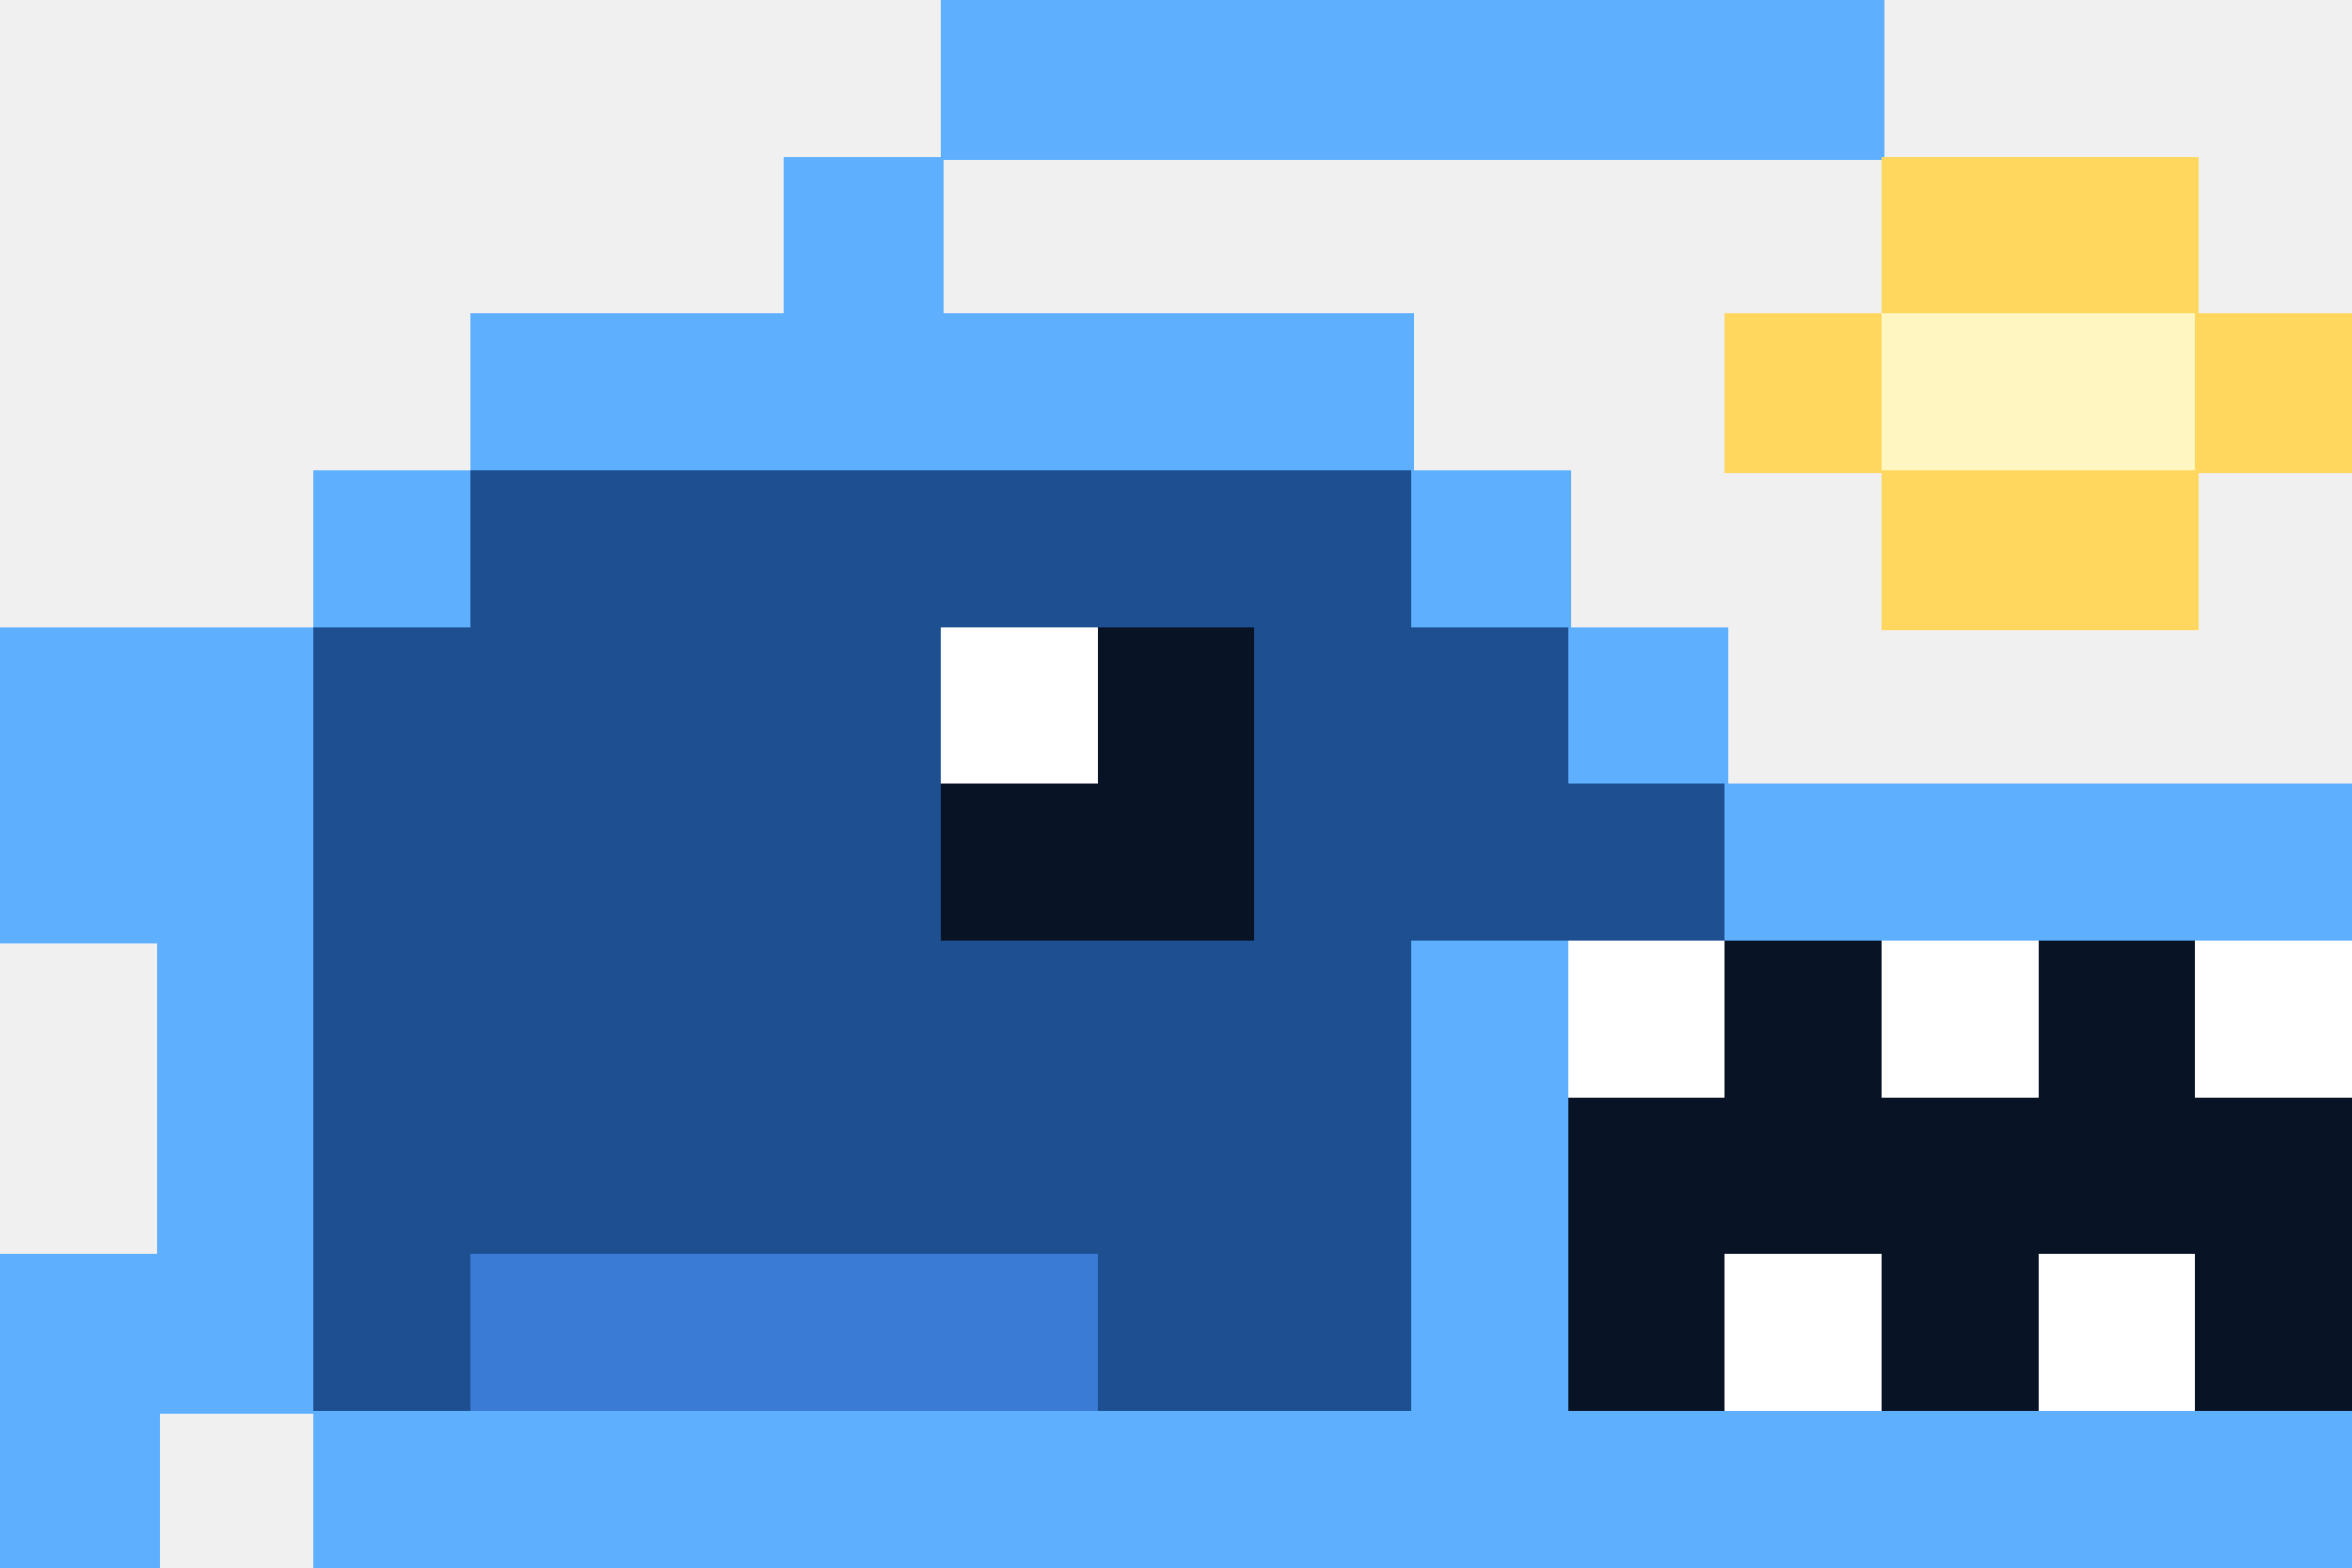
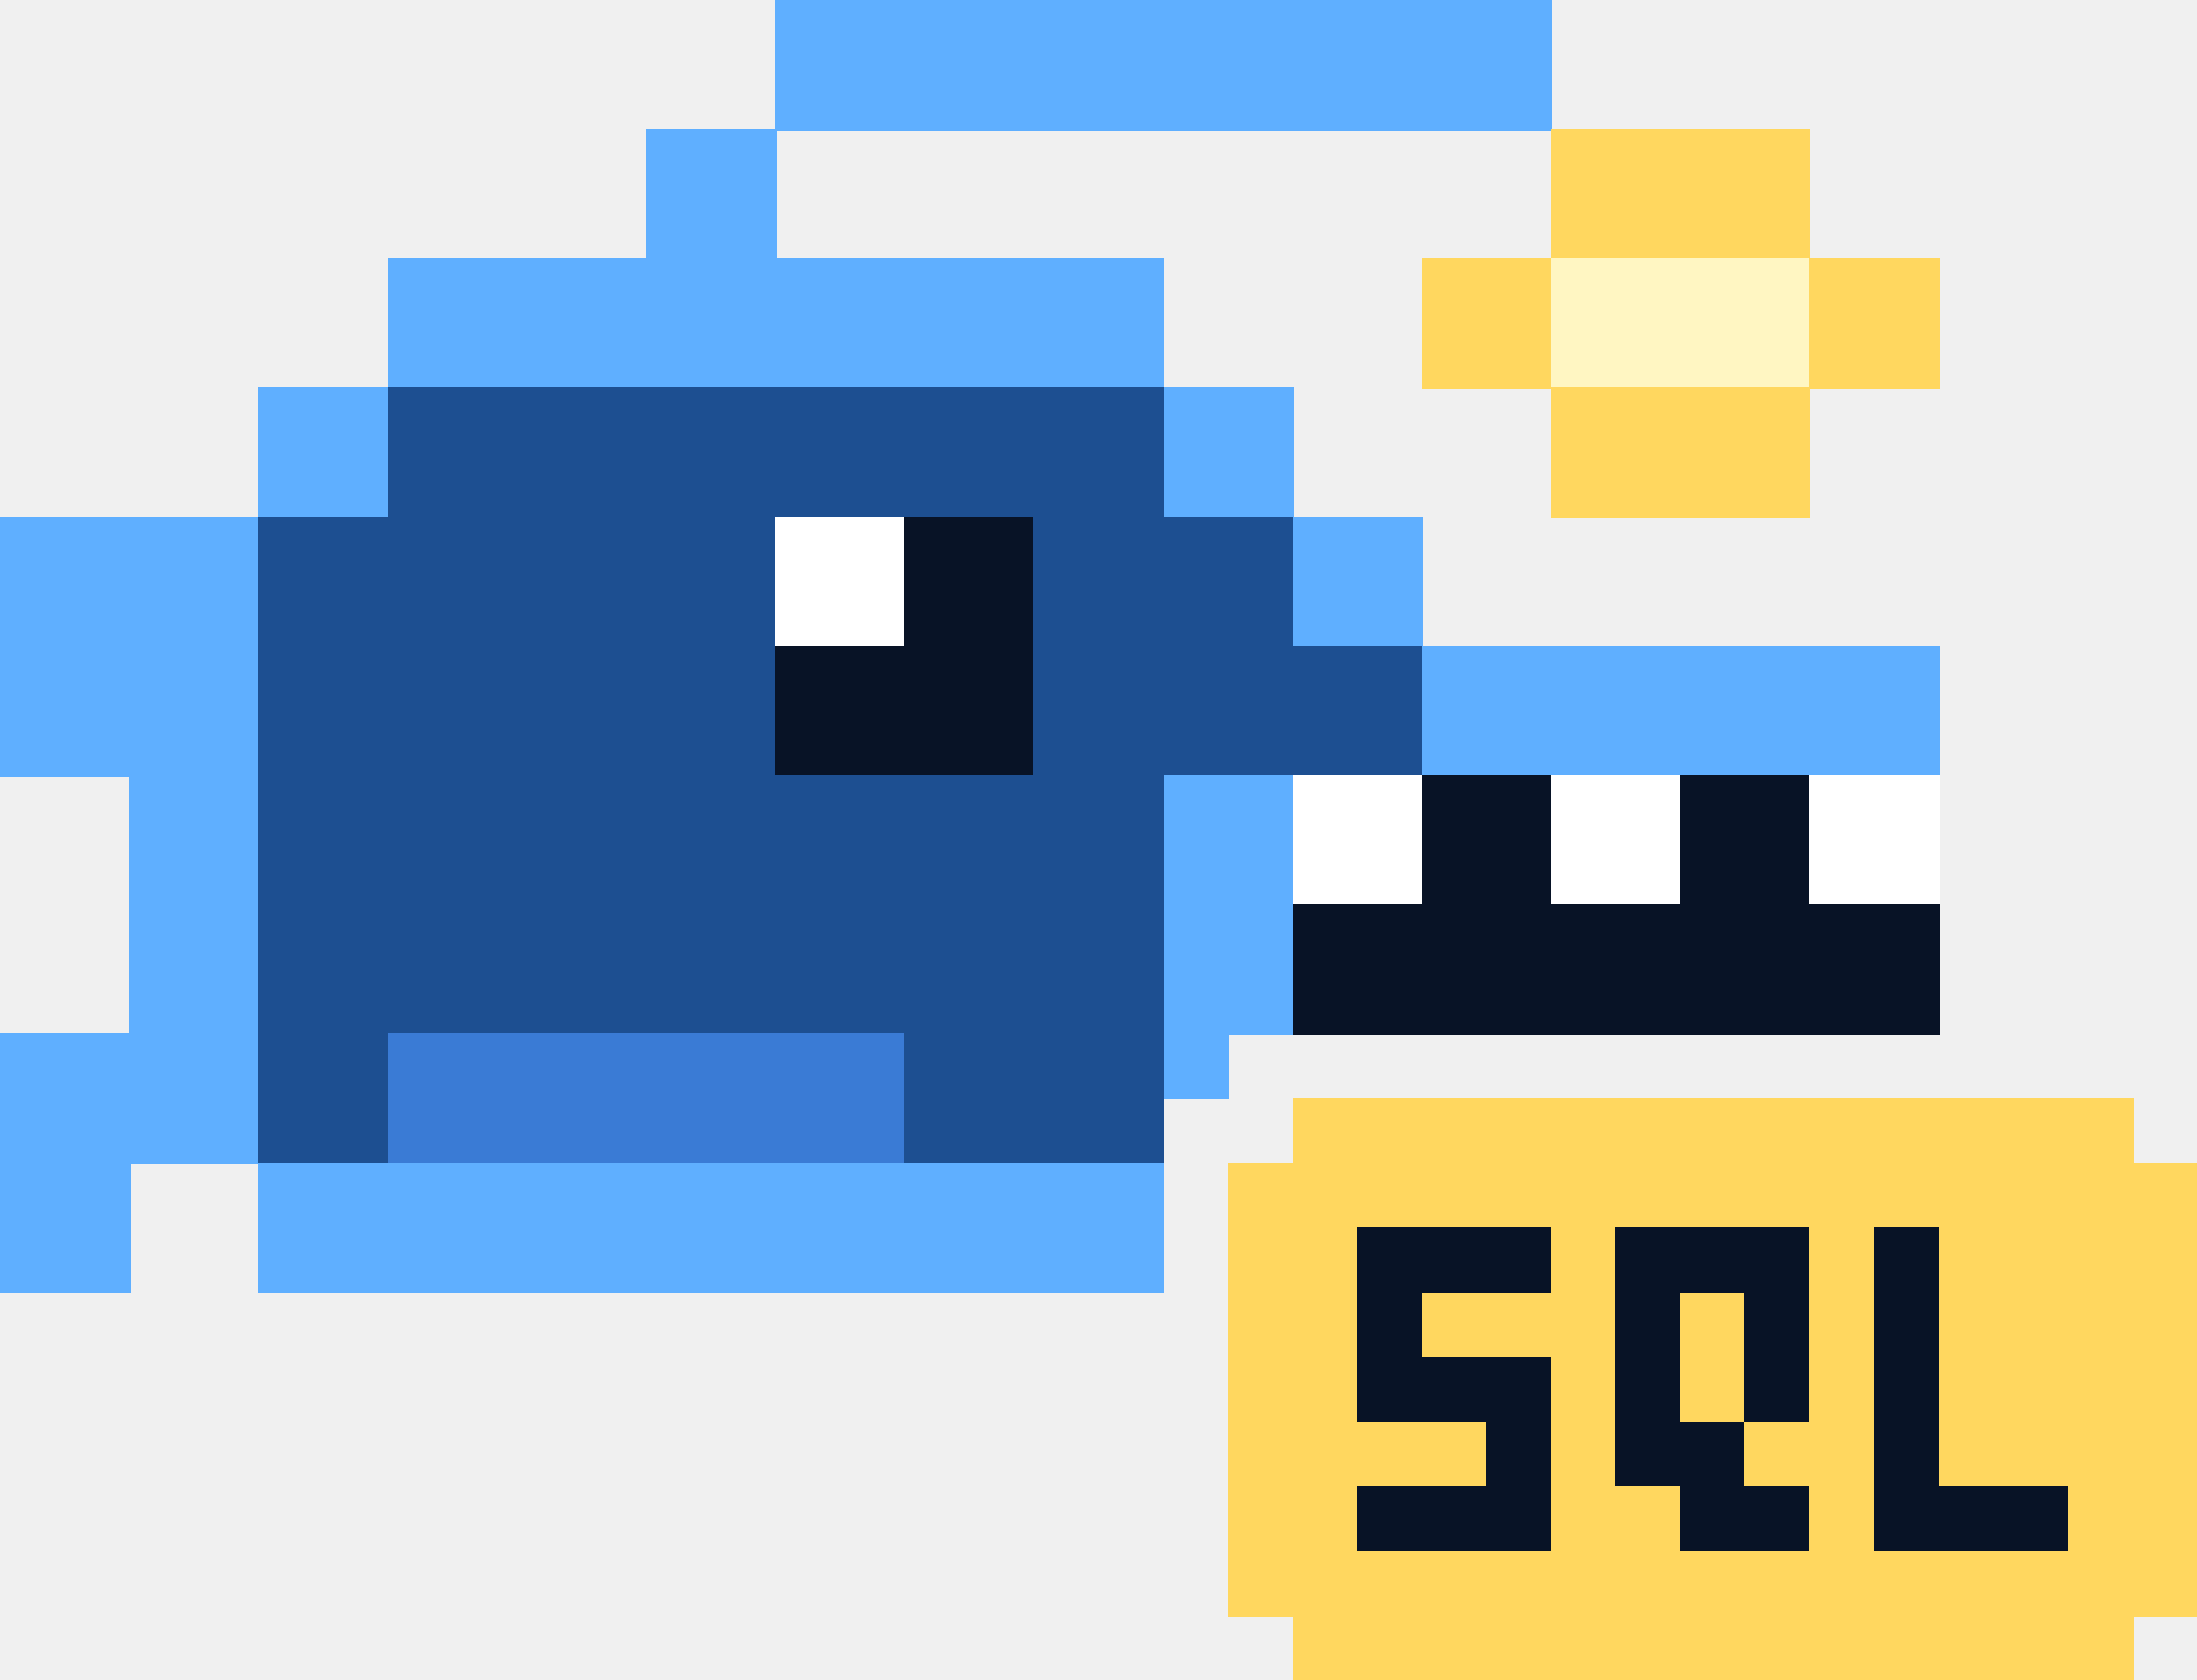
- <svg xmlns="http://www.w3.org/2000/svg" viewBox="0 0 15 10" shape-rendering="crispEdges">
-   <rect x="6" y="0" width="1.02" height="1.02" fill="#5fafff" />
-   <rect x="7" y="0" width="1.02" height="1.02" fill="#5fafff" />
-   <rect x="8" y="0" width="1.02" height="1.02" fill="#5fafff" />
-   <rect x="9" y="0" width="1.02" height="1.02" fill="#5fafff" />
-   <rect x="10" y="0" width="1.02" height="1.02" fill="#5fafff" />
-   <rect x="11" y="0" width="1.02" height="1.02" fill="#5fafff" />
-   <rect x="5" y="1" width="1.02" height="1.02" fill="#5fafff" />
-   <rect x="12" y="1" width="1.02" height="1.02" fill="#ffd75f" />
-   <rect x="13" y="1" width="1.02" height="1.02" fill="#ffd75f" />
-   <rect x="3" y="2" width="1.02" height="1.02" fill="#5fafff" />
-   <rect x="4" y="2" width="1.02" height="1.02" fill="#5fafff" />
-   <rect x="5" y="2" width="1.02" height="1.02" fill="#5fafff" />
-   <rect x="6" y="2" width="1.02" height="1.02" fill="#5fafff" />
-   <rect x="7" y="2" width="1.02" height="1.02" fill="#5fafff" />
-   <rect x="8" y="2" width="1.02" height="1.02" fill="#5fafff" />
-   <rect x="11" y="2" width="1.02" height="1.02" fill="#ffd75f" />
-   <rect x="12" y="2" width="1.02" height="1.02" fill="#fff6c2" />
-   <rect x="13" y="2" width="1.02" height="1.02" fill="#fff6c2" />
-   <rect x="14" y="2" width="1.02" height="1.02" fill="#ffd75f" />
-   <rect x="2" y="3" width="1.02" height="1.02" fill="#5fafff" />
-   <rect x="3" y="3" width="1.02" height="1.02" fill="#1d4f91" />
-   <rect x="4" y="3" width="1.02" height="1.02" fill="#1d4f91" />
-   <rect x="5" y="3" width="1.02" height="1.02" fill="#1d4f91" />
-   <rect x="6" y="3" width="1.02" height="1.02" fill="#1d4f91" />
-   <rect x="7" y="3" width="1.02" height="1.02" fill="#1d4f91" />
-   <rect x="8" y="3" width="1.02" height="1.02" fill="#1d4f91" />
-   <rect x="9" y="3" width="1.02" height="1.02" fill="#5fafff" />
-   <rect x="12" y="3" width="1.02" height="1.02" fill="#ffd75f" />
-   <rect x="13" y="3" width="1.02" height="1.02" fill="#ffd75f" />
-   <rect x="0" y="4" width="1.02" height="1.02" fill="#5fafff" />
-   <rect x="1" y="4" width="1.02" height="1.02" fill="#5fafff" />
-   <rect x="2" y="4" width="1.02" height="1.02" fill="#1d4f91" />
-   <rect x="3" y="4" width="1.02" height="1.02" fill="#1d4f91" />
-   <rect x="4" y="4" width="1.02" height="1.02" fill="#1d4f91" />
-   <rect x="5" y="4" width="1.02" height="1.02" fill="#1d4f91" />
-   <rect x="6" y="4" width="1.02" height="1.02" fill="#ffffff" />
-   <rect x="7" y="4" width="1.02" height="1.02" fill="#081326" />
-   <rect x="8" y="4" width="1.02" height="1.02" fill="#1d4f91" />
-   <rect x="9" y="4" width="1.02" height="1.02" fill="#1d4f91" />
+ <svg xmlns="http://www.w3.org/2000/svg" viewBox="0 0 34 26" shape-rendering="crispEdges">
+   <rect x="12" y="0" width="1.02" height="1.02" fill="#5fafff" />
+   <rect x="13" y="0" width="1.02" height="1.02" fill="#5fafff" />
+   <rect x="14" y="0" width="1.02" height="1.02" fill="#5fafff" />
+   <rect x="15" y="0" width="1.02" height="1.02" fill="#5fafff" />
+   <rect x="16" y="0" width="1.02" height="1.02" fill="#5fafff" />
+   <rect x="17" y="0" width="1.02" height="1.02" fill="#5fafff" />
+   <rect x="18" y="0" width="1.02" height="1.02" fill="#5fafff" />
+   <rect x="19" y="0" width="1.02" height="1.02" fill="#5fafff" />
+   <rect x="20" y="0" width="1.02" height="1.02" fill="#5fafff" />
+   <rect x="21" y="0" width="1.02" height="1.02" fill="#5fafff" />
+   <rect x="22" y="0" width="1.02" height="1.02" fill="#5fafff" />
+   <rect x="23" y="0" width="1.02" height="1.02" fill="#5fafff" />
+   <rect x="12" y="1" width="1.02" height="1.02" fill="#5fafff" />
+   <rect x="13" y="1" width="1.02" height="1.02" fill="#5fafff" />
+   <rect x="14" y="1" width="1.02" height="1.02" fill="#5fafff" />
+   <rect x="15" y="1" width="1.02" height="1.02" fill="#5fafff" />
+   <rect x="16" y="1" width="1.02" height="1.02" fill="#5fafff" />
+   <rect x="17" y="1" width="1.02" height="1.02" fill="#5fafff" />
+   <rect x="18" y="1" width="1.02" height="1.02" fill="#5fafff" />
+   <rect x="19" y="1" width="1.02" height="1.02" fill="#5fafff" />
+   <rect x="20" y="1" width="1.02" height="1.02" fill="#5fafff" />
+   <rect x="21" y="1" width="1.02" height="1.02" fill="#5fafff" />
+   <rect x="22" y="1" width="1.02" height="1.02" fill="#5fafff" />
+   <rect x="23" y="1" width="1.02" height="1.02" fill="#5fafff" />
+   <rect x="10" y="2" width="1.02" height="1.02" fill="#5fafff" />
+   <rect x="11" y="2" width="1.02" height="1.02" fill="#5fafff" />
+   <rect x="24" y="2" width="1.02" height="1.02" fill="#ffd75f" />
+   <rect x="25" y="2" width="1.02" height="1.02" fill="#ffd75f" />
+   <rect x="26" y="2" width="1.02" height="1.02" fill="#ffd75f" />
+   <rect x="27" y="2" width="1.02" height="1.02" fill="#ffd75f" />
+   <rect x="10" y="3" width="1.02" height="1.02" fill="#5fafff" />
+   <rect x="11" y="3" width="1.02" height="1.02" fill="#5fafff" />
+   <rect x="24" y="3" width="1.02" height="1.02" fill="#ffd75f" />
+   <rect x="25" y="3" width="1.02" height="1.02" fill="#ffd75f" />
+   <rect x="26" y="3" width="1.02" height="1.02" fill="#ffd75f" />
+   <rect x="27" y="3" width="1.02" height="1.02" fill="#ffd75f" />
+   <rect x="6" y="4" width="1.02" height="1.02" fill="#5fafff" />
+   <rect x="7" y="4" width="1.02" height="1.02" fill="#5fafff" />
+   <rect x="8" y="4" width="1.02" height="1.02" fill="#5fafff" />
+   <rect x="9" y="4" width="1.02" height="1.02" fill="#5fafff" />
  <rect x="10" y="4" width="1.02" height="1.02" fill="#5fafff" />
-   <rect x="0" y="5" width="1.02" height="1.02" fill="#5fafff" />
-   <rect x="1" y="5" width="1.02" height="1.02" fill="#5fafff" />
-   <rect x="2" y="5" width="1.02" height="1.02" fill="#1d4f91" />
-   <rect x="3" y="5" width="1.02" height="1.02" fill="#1d4f91" />
-   <rect x="4" y="5" width="1.02" height="1.02" fill="#1d4f91" />
-   <rect x="5" y="5" width="1.02" height="1.02" fill="#1d4f91" />
-   <rect x="6" y="5" width="1.02" height="1.02" fill="#081326" />
-   <rect x="7" y="5" width="1.02" height="1.02" fill="#081326" />
-   <rect x="8" y="5" width="1.02" height="1.02" fill="#1d4f91" />
-   <rect x="9" y="5" width="1.02" height="1.02" fill="#1d4f91" />
-   <rect x="10" y="5" width="1.02" height="1.02" fill="#1d4f91" />
+   <rect x="11" y="4" width="1.02" height="1.02" fill="#5fafff" />
+   <rect x="12" y="4" width="1.02" height="1.02" fill="#5fafff" />
+   <rect x="13" y="4" width="1.02" height="1.02" fill="#5fafff" />
+   <rect x="14" y="4" width="1.02" height="1.02" fill="#5fafff" />
+   <rect x="15" y="4" width="1.02" height="1.02" fill="#5fafff" />
+   <rect x="16" y="4" width="1.02" height="1.02" fill="#5fafff" />
+   <rect x="17" y="4" width="1.02" height="1.02" fill="#5fafff" />
+   <rect x="22" y="4" width="1.02" height="1.02" fill="#ffd75f" />
+   <rect x="23" y="4" width="1.02" height="1.02" fill="#ffd75f" />
+   <rect x="24" y="4" width="1.02" height="1.02" fill="#fff6c2" />
+   <rect x="25" y="4" width="1.02" height="1.02" fill="#fff6c2" />
+   <rect x="26" y="4" width="1.02" height="1.02" fill="#fff6c2" />
+   <rect x="27" y="4" width="1.02" height="1.02" fill="#fff6c2" />
+   <rect x="28" y="4" width="1.02" height="1.02" fill="#ffd75f" />
+   <rect x="29" y="4" width="1.02" height="1.02" fill="#ffd75f" />
+   <rect x="6" y="5" width="1.02" height="1.02" fill="#5fafff" />
+   <rect x="7" y="5" width="1.02" height="1.02" fill="#5fafff" />
+   <rect x="8" y="5" width="1.02" height="1.02" fill="#5fafff" />
+   <rect x="9" y="5" width="1.02" height="1.02" fill="#5fafff" />
+   <rect x="10" y="5" width="1.02" height="1.02" fill="#5fafff" />
  <rect x="11" y="5" width="1.02" height="1.02" fill="#5fafff" />
  <rect x="12" y="5" width="1.02" height="1.02" fill="#5fafff" />
  <rect x="13" y="5" width="1.02" height="1.02" fill="#5fafff" />
  <rect x="14" y="5" width="1.02" height="1.02" fill="#5fafff" />
-   <rect x="1" y="6" width="1.02" height="1.02" fill="#5fafff" />
-   <rect x="2" y="6" width="1.02" height="1.02" fill="#1d4f91" />
-   <rect x="3" y="6" width="1.02" height="1.02" fill="#1d4f91" />
-   <rect x="4" y="6" width="1.02" height="1.02" fill="#1d4f91" />
-   <rect x="5" y="6" width="1.02" height="1.02" fill="#1d4f91" />
+   <rect x="15" y="5" width="1.02" height="1.02" fill="#5fafff" />
+   <rect x="16" y="5" width="1.02" height="1.02" fill="#5fafff" />
+   <rect x="17" y="5" width="1.02" height="1.02" fill="#5fafff" />
+   <rect x="22" y="5" width="1.02" height="1.02" fill="#ffd75f" />
+   <rect x="23" y="5" width="1.02" height="1.02" fill="#ffd75f" />
+   <rect x="24" y="5" width="1.02" height="1.02" fill="#fff6c2" />
+   <rect x="25" y="5" width="1.02" height="1.02" fill="#fff6c2" />
+   <rect x="26" y="5" width="1.02" height="1.02" fill="#fff6c2" />
+   <rect x="27" y="5" width="1.02" height="1.02" fill="#fff6c2" />
+   <rect x="28" y="5" width="1.02" height="1.02" fill="#ffd75f" />
+   <rect x="29" y="5" width="1.02" height="1.02" fill="#ffd75f" />
+   <rect x="4" y="6" width="1.02" height="1.02" fill="#5fafff" />
+   <rect x="5" y="6" width="1.02" height="1.02" fill="#5fafff" />
  <rect x="6" y="6" width="1.02" height="1.02" fill="#1d4f91" />
  <rect x="7" y="6" width="1.02" height="1.02" fill="#1d4f91" />
  <rect x="8" y="6" width="1.02" height="1.02" fill="#1d4f91" />
-   <rect x="9" y="6" width="1.02" height="1.02" fill="#5fafff" />
-   <rect x="10" y="6" width="1.02" height="1.02" fill="#ffffff" />
-   <rect x="11" y="6" width="1.02" height="1.02" fill="#081326" />
-   <rect x="12" y="6" width="1.02" height="1.02" fill="#ffffff" />
-   <rect x="13" y="6" width="1.02" height="1.02" fill="#081326" />
-   <rect x="14" y="6" width="1.02" height="1.02" fill="#ffffff" />
-   <rect x="1" y="7" width="1.02" height="1.02" fill="#5fafff" />
-   <rect x="2" y="7" width="1.02" height="1.02" fill="#1d4f91" />
-   <rect x="3" y="7" width="1.02" height="1.02" fill="#1d4f91" />
-   <rect x="4" y="7" width="1.02" height="1.02" fill="#1d4f91" />
-   <rect x="5" y="7" width="1.02" height="1.02" fill="#1d4f91" />
+   <rect x="9" y="6" width="1.02" height="1.02" fill="#1d4f91" />
+   <rect x="10" y="6" width="1.02" height="1.02" fill="#1d4f91" />
+   <rect x="11" y="6" width="1.02" height="1.02" fill="#1d4f91" />
+   <rect x="12" y="6" width="1.02" height="1.02" fill="#1d4f91" />
+   <rect x="13" y="6" width="1.02" height="1.02" fill="#1d4f91" />
+   <rect x="14" y="6" width="1.02" height="1.02" fill="#1d4f91" />
+   <rect x="15" y="6" width="1.02" height="1.02" fill="#1d4f91" />
+   <rect x="16" y="6" width="1.02" height="1.02" fill="#1d4f91" />
+   <rect x="17" y="6" width="1.02" height="1.02" fill="#1d4f91" />
+   <rect x="18" y="6" width="1.02" height="1.02" fill="#5fafff" />
+   <rect x="19" y="6" width="1.02" height="1.02" fill="#5fafff" />
+   <rect x="24" y="6" width="1.02" height="1.02" fill="#ffd75f" />
+   <rect x="25" y="6" width="1.02" height="1.02" fill="#ffd75f" />
+   <rect x="26" y="6" width="1.02" height="1.02" fill="#ffd75f" />
+   <rect x="27" y="6" width="1.02" height="1.02" fill="#ffd75f" />
+   <rect x="4" y="7" width="1.02" height="1.02" fill="#5fafff" />
+   <rect x="5" y="7" width="1.02" height="1.02" fill="#5fafff" />
  <rect x="6" y="7" width="1.02" height="1.02" fill="#1d4f91" />
  <rect x="7" y="7" width="1.02" height="1.02" fill="#1d4f91" />
  <rect x="8" y="7" width="1.02" height="1.02" fill="#1d4f91" />
-   <rect x="9" y="7" width="1.02" height="1.02" fill="#5fafff" />
-   <rect x="10" y="7" width="1.02" height="1.02" fill="#081326" />
-   <rect x="11" y="7" width="1.02" height="1.02" fill="#081326" />
-   <rect x="12" y="7" width="1.02" height="1.02" fill="#081326" />
-   <rect x="13" y="7" width="1.02" height="1.02" fill="#081326" />
-   <rect x="14" y="7" width="1.02" height="1.02" fill="#081326" />
+   <rect x="9" y="7" width="1.02" height="1.02" fill="#1d4f91" />
+   <rect x="10" y="7" width="1.02" height="1.02" fill="#1d4f91" />
+   <rect x="11" y="7" width="1.02" height="1.02" fill="#1d4f91" />
+   <rect x="12" y="7" width="1.02" height="1.02" fill="#1d4f91" />
+   <rect x="13" y="7" width="1.02" height="1.02" fill="#1d4f91" />
+   <rect x="14" y="7" width="1.02" height="1.02" fill="#1d4f91" />
+   <rect x="15" y="7" width="1.02" height="1.02" fill="#1d4f91" />
+   <rect x="16" y="7" width="1.02" height="1.02" fill="#1d4f91" />
+   <rect x="17" y="7" width="1.02" height="1.02" fill="#1d4f91" />
+   <rect x="18" y="7" width="1.02" height="1.02" fill="#5fafff" />
+   <rect x="19" y="7" width="1.02" height="1.02" fill="#5fafff" />
+   <rect x="24" y="7" width="1.02" height="1.02" fill="#ffd75f" />
+   <rect x="25" y="7" width="1.02" height="1.02" fill="#ffd75f" />
+   <rect x="26" y="7" width="1.02" height="1.02" fill="#ffd75f" />
+   <rect x="27" y="7" width="1.02" height="1.02" fill="#ffd75f" />
  <rect x="0" y="8" width="1.02" height="1.02" fill="#5fafff" />
  <rect x="1" y="8" width="1.02" height="1.02" fill="#5fafff" />
-   <rect x="2" y="8" width="1.02" height="1.02" fill="#1d4f91" />
-   <rect x="3" y="8" width="1.02" height="1.02" fill="#3a7bd5" />
-   <rect x="4" y="8" width="1.02" height="1.02" fill="#3a7bd5" />
-   <rect x="5" y="8" width="1.02" height="1.02" fill="#3a7bd5" />
-   <rect x="6" y="8" width="1.02" height="1.02" fill="#3a7bd5" />
+   <rect x="2" y="8" width="1.02" height="1.02" fill="#5fafff" />
+   <rect x="3" y="8" width="1.02" height="1.02" fill="#5fafff" />
+   <rect x="4" y="8" width="1.02" height="1.02" fill="#1d4f91" />
+   <rect x="5" y="8" width="1.02" height="1.02" fill="#1d4f91" />
+   <rect x="6" y="8" width="1.02" height="1.02" fill="#1d4f91" />
  <rect x="7" y="8" width="1.02" height="1.02" fill="#1d4f91" />
  <rect x="8" y="8" width="1.02" height="1.02" fill="#1d4f91" />
-   <rect x="9" y="8" width="1.02" height="1.02" fill="#5fafff" />
-   <rect x="10" y="8" width="1.02" height="1.02" fill="#081326" />
-   <rect x="11" y="8" width="1.02" height="1.02" fill="#ffffff" />
-   <rect x="12" y="8" width="1.02" height="1.02" fill="#081326" />
+   <rect x="9" y="8" width="1.02" height="1.02" fill="#1d4f91" />
+   <rect x="10" y="8" width="1.02" height="1.02" fill="#1d4f91" />
+   <rect x="11" y="8" width="1.02" height="1.02" fill="#1d4f91" />
+   <rect x="12" y="8" width="1.02" height="1.02" fill="#ffffff" />
  <rect x="13" y="8" width="1.02" height="1.02" fill="#ffffff" />
  <rect x="14" y="8" width="1.02" height="1.02" fill="#081326" />
+   <rect x="15" y="8" width="1.02" height="1.02" fill="#081326" />
+   <rect x="16" y="8" width="1.02" height="1.02" fill="#1d4f91" />
+   <rect x="17" y="8" width="1.02" height="1.02" fill="#1d4f91" />
+   <rect x="18" y="8" width="1.02" height="1.02" fill="#1d4f91" />
+   <rect x="19" y="8" width="1.02" height="1.02" fill="#1d4f91" />
+   <rect x="20" y="8" width="1.02" height="1.02" fill="#5fafff" />
+   <rect x="21" y="8" width="1.02" height="1.02" fill="#5fafff" />
  <rect x="0" y="9" width="1.02" height="1.02" fill="#5fafff" />
+   <rect x="1" y="9" width="1.02" height="1.02" fill="#5fafff" />
  <rect x="2" y="9" width="1.02" height="1.02" fill="#5fafff" />
  <rect x="3" y="9" width="1.02" height="1.02" fill="#5fafff" />
-   <rect x="4" y="9" width="1.02" height="1.02" fill="#5fafff" />
-   <rect x="5" y="9" width="1.02" height="1.02" fill="#5fafff" />
-   <rect x="6" y="9" width="1.02" height="1.02" fill="#5fafff" />
-   <rect x="7" y="9" width="1.02" height="1.02" fill="#5fafff" />
-   <rect x="8" y="9" width="1.02" height="1.02" fill="#5fafff" />
-   <rect x="9" y="9" width="1.02" height="1.02" fill="#5fafff" />
-   <rect x="10" y="9" width="1.02" height="1.02" fill="#5fafff" />
-   <rect x="11" y="9" width="1.02" height="1.02" fill="#5fafff" />
-   <rect x="12" y="9" width="1.02" height="1.02" fill="#5fafff" />
-   <rect x="13" y="9" width="1.02" height="1.02" fill="#5fafff" />
-   <rect x="14" y="9" width="1.02" height="1.02" fill="#5fafff" />
+   <rect x="4" y="9" width="1.02" height="1.02" fill="#1d4f91" />
+   <rect x="5" y="9" width="1.02" height="1.02" fill="#1d4f91" />
+   <rect x="6" y="9" width="1.02" height="1.02" fill="#1d4f91" />
+   <rect x="7" y="9" width="1.02" height="1.02" fill="#1d4f91" />
+   <rect x="8" y="9" width="1.02" height="1.02" fill="#1d4f91" />
+   <rect x="9" y="9" width="1.02" height="1.02" fill="#1d4f91" />
+   <rect x="10" y="9" width="1.02" height="1.02" fill="#1d4f91" />
+   <rect x="11" y="9" width="1.02" height="1.02" fill="#1d4f91" />
+   <rect x="12" y="9" width="1.02" height="1.02" fill="#ffffff" />
+   <rect x="13" y="9" width="1.02" height="1.02" fill="#ffffff" />
+   <rect x="14" y="9" width="1.02" height="1.02" fill="#081326" />
+   <rect x="15" y="9" width="1.02" height="1.02" fill="#081326" />
+   <rect x="16" y="9" width="1.02" height="1.02" fill="#1d4f91" />
+   <rect x="17" y="9" width="1.02" height="1.02" fill="#1d4f91" />
+   <rect x="18" y="9" width="1.02" height="1.02" fill="#1d4f91" />
+   <rect x="19" y="9" width="1.02" height="1.02" fill="#1d4f91" />
+   <rect x="20" y="9" width="1.02" height="1.02" fill="#5fafff" />
+   <rect x="21" y="9" width="1.02" height="1.02" fill="#5fafff" />
+   <rect x="0" y="10" width="1.02" height="1.02" fill="#5fafff" />
+   <rect x="1" y="10" width="1.02" height="1.02" fill="#5fafff" />
+   <rect x="2" y="10" width="1.02" height="1.02" fill="#5fafff" />
+   <rect x="3" y="10" width="1.02" height="1.02" fill="#5fafff" />
+   <rect x="4" y="10" width="1.02" height="1.02" fill="#1d4f91" />
+   <rect x="5" y="10" width="1.02" height="1.02" fill="#1d4f91" />
+   <rect x="6" y="10" width="1.02" height="1.02" fill="#1d4f91" />
+   <rect x="7" y="10" width="1.02" height="1.02" fill="#1d4f91" />
+   <rect x="8" y="10" width="1.02" height="1.02" fill="#1d4f91" />
+   <rect x="9" y="10" width="1.02" height="1.02" fill="#1d4f91" />
+   <rect x="10" y="10" width="1.02" height="1.02" fill="#1d4f91" />
+   <rect x="11" y="10" width="1.02" height="1.02" fill="#1d4f91" />
+   <rect x="12" y="10" width="1.02" height="1.02" fill="#081326" />
+   <rect x="13" y="10" width="1.02" height="1.02" fill="#081326" />
+   <rect x="14" y="10" width="1.02" height="1.02" fill="#081326" />
+   <rect x="15" y="10" width="1.02" height="1.02" fill="#081326" />
+   <rect x="16" y="10" width="1.02" height="1.02" fill="#1d4f91" />
+   <rect x="17" y="10" width="1.02" height="1.02" fill="#1d4f91" />
+   <rect x="18" y="10" width="1.02" height="1.02" fill="#1d4f91" />
+   <rect x="19" y="10" width="1.02" height="1.02" fill="#1d4f91" />
+   <rect x="20" y="10" width="1.02" height="1.02" fill="#1d4f91" />
+   <rect x="21" y="10" width="1.02" height="1.02" fill="#1d4f91" />
+   <rect x="22" y="10" width="1.02" height="1.02" fill="#5fafff" />
+   <rect x="23" y="10" width="1.02" height="1.02" fill="#5fafff" />
+   <rect x="24" y="10" width="1.02" height="1.02" fill="#5fafff" />
+   <rect x="25" y="10" width="1.02" height="1.02" fill="#5fafff" />
+   <rect x="26" y="10" width="1.02" height="1.02" fill="#5fafff" />
+   <rect x="27" y="10" width="1.02" height="1.02" fill="#5fafff" />
+   <rect x="28" y="10" width="1.02" height="1.02" fill="#5fafff" />
+   <rect x="29" y="10" width="1.02" height="1.02" fill="#5fafff" />
+   <rect x="0" y="11" width="1.02" height="1.02" fill="#5fafff" />
+   <rect x="1" y="11" width="1.02" height="1.02" fill="#5fafff" />
+   <rect x="2" y="11" width="1.02" height="1.02" fill="#5fafff" />
+   <rect x="3" y="11" width="1.02" height="1.02" fill="#5fafff" />
+   <rect x="4" y="11" width="1.02" height="1.02" fill="#1d4f91" />
+   <rect x="5" y="11" width="1.02" height="1.02" fill="#1d4f91" />
+   <rect x="6" y="11" width="1.02" height="1.02" fill="#1d4f91" />
+   <rect x="7" y="11" width="1.02" height="1.02" fill="#1d4f91" />
+   <rect x="8" y="11" width="1.02" height="1.02" fill="#1d4f91" />
+   <rect x="9" y="11" width="1.02" height="1.02" fill="#1d4f91" />
+   <rect x="10" y="11" width="1.02" height="1.02" fill="#1d4f91" />
+   <rect x="11" y="11" width="1.02" height="1.02" fill="#1d4f91" />
+   <rect x="12" y="11" width="1.02" height="1.02" fill="#081326" />
+   <rect x="13" y="11" width="1.02" height="1.02" fill="#081326" />
+   <rect x="14" y="11" width="1.02" height="1.02" fill="#081326" />
+   <rect x="15" y="11" width="1.02" height="1.02" fill="#081326" />
+   <rect x="16" y="11" width="1.02" height="1.02" fill="#1d4f91" />
+   <rect x="17" y="11" width="1.02" height="1.02" fill="#1d4f91" />
+   <rect x="18" y="11" width="1.02" height="1.02" fill="#1d4f91" />
+   <rect x="19" y="11" width="1.02" height="1.02" fill="#1d4f91" />
+   <rect x="20" y="11" width="1.02" height="1.02" fill="#1d4f91" />
+   <rect x="21" y="11" width="1.02" height="1.02" fill="#1d4f91" />
+   <rect x="22" y="11" width="1.02" height="1.02" fill="#5fafff" />
+   <rect x="23" y="11" width="1.02" height="1.02" fill="#5fafff" />
+   <rect x="24" y="11" width="1.02" height="1.02" fill="#5fafff" />
+   <rect x="25" y="11" width="1.02" height="1.02" fill="#5fafff" />
+   <rect x="26" y="11" width="1.02" height="1.02" fill="#5fafff" />
+   <rect x="27" y="11" width="1.02" height="1.02" fill="#5fafff" />
+   <rect x="28" y="11" width="1.02" height="1.02" fill="#5fafff" />
+   <rect x="29" y="11" width="1.02" height="1.02" fill="#5fafff" />
+   <rect x="2" y="12" width="1.02" height="1.02" fill="#5fafff" />
+   <rect x="3" y="12" width="1.02" height="1.02" fill="#5fafff" />
+   <rect x="4" y="12" width="1.02" height="1.02" fill="#1d4f91" />
+   <rect x="5" y="12" width="1.02" height="1.02" fill="#1d4f91" />
+   <rect x="6" y="12" width="1.02" height="1.02" fill="#1d4f91" />
+   <rect x="7" y="12" width="1.02" height="1.02" fill="#1d4f91" />
+   <rect x="8" y="12" width="1.02" height="1.02" fill="#1d4f91" />
+   <rect x="9" y="12" width="1.02" height="1.02" fill="#1d4f91" />
+   <rect x="10" y="12" width="1.02" height="1.02" fill="#1d4f91" />
+   <rect x="11" y="12" width="1.02" height="1.02" fill="#1d4f91" />
+   <rect x="12" y="12" width="1.02" height="1.02" fill="#1d4f91" />
+   <rect x="13" y="12" width="1.02" height="1.02" fill="#1d4f91" />
+   <rect x="14" y="12" width="1.02" height="1.02" fill="#1d4f91" />
+   <rect x="15" y="12" width="1.02" height="1.02" fill="#1d4f91" />
+   <rect x="16" y="12" width="1.02" height="1.02" fill="#1d4f91" />
+   <rect x="17" y="12" width="1.02" height="1.02" fill="#1d4f91" />
+   <rect x="18" y="12" width="1.02" height="1.02" fill="#5fafff" />
+   <rect x="19" y="12" width="1.02" height="1.02" fill="#5fafff" />
+   <rect x="20" y="12" width="1.02" height="1.02" fill="#ffffff" />
+   <rect x="21" y="12" width="1.02" height="1.02" fill="#ffffff" />
+   <rect x="22" y="12" width="1.02" height="1.02" fill="#081326" />
+   <rect x="23" y="12" width="1.02" height="1.02" fill="#081326" />
+   <rect x="24" y="12" width="1.02" height="1.02" fill="#ffffff" />
+   <rect x="25" y="12" width="1.02" height="1.02" fill="#ffffff" />
+   <rect x="26" y="12" width="1.02" height="1.02" fill="#081326" />
+   <rect x="27" y="12" width="1.02" height="1.02" fill="#081326" />
+   <rect x="28" y="12" width="1.02" height="1.02" fill="#ffffff" />
+   <rect x="29" y="12" width="1.02" height="1.02" fill="#ffffff" />
+   <rect x="2" y="13" width="1.02" height="1.02" fill="#5fafff" />
+   <rect x="3" y="13" width="1.02" height="1.02" fill="#5fafff" />
+   <rect x="4" y="13" width="1.02" height="1.02" fill="#1d4f91" />
+   <rect x="5" y="13" width="1.02" height="1.02" fill="#1d4f91" />
+   <rect x="6" y="13" width="1.02" height="1.02" fill="#1d4f91" />
+   <rect x="7" y="13" width="1.02" height="1.02" fill="#1d4f91" />
+   <rect x="8" y="13" width="1.02" height="1.02" fill="#1d4f91" />
+   <rect x="9" y="13" width="1.02" height="1.02" fill="#1d4f91" />
+   <rect x="10" y="13" width="1.02" height="1.02" fill="#1d4f91" />
+   <rect x="11" y="13" width="1.02" height="1.02" fill="#1d4f91" />
+   <rect x="12" y="13" width="1.02" height="1.02" fill="#1d4f91" />
+   <rect x="13" y="13" width="1.02" height="1.02" fill="#1d4f91" />
+   <rect x="14" y="13" width="1.02" height="1.02" fill="#1d4f91" />
+   <rect x="15" y="13" width="1.02" height="1.02" fill="#1d4f91" />
+   <rect x="16" y="13" width="1.02" height="1.02" fill="#1d4f91" />
+   <rect x="17" y="13" width="1.02" height="1.02" fill="#1d4f91" />
+   <rect x="18" y="13" width="1.02" height="1.02" fill="#5fafff" />
+   <rect x="19" y="13" width="1.02" height="1.02" fill="#5fafff" />
+   <rect x="20" y="13" width="1.02" height="1.02" fill="#ffffff" />
+   <rect x="21" y="13" width="1.02" height="1.02" fill="#ffffff" />
+   <rect x="22" y="13" width="1.02" height="1.02" fill="#081326" />
+   <rect x="23" y="13" width="1.02" height="1.02" fill="#081326" />
+   <rect x="24" y="13" width="1.02" height="1.02" fill="#ffffff" />
+   <rect x="25" y="13" width="1.02" height="1.02" fill="#ffffff" />
+   <rect x="26" y="13" width="1.02" height="1.02" fill="#081326" />
+   <rect x="27" y="13" width="1.02" height="1.02" fill="#081326" />
+   <rect x="28" y="13" width="1.02" height="1.02" fill="#ffffff" />
+   <rect x="29" y="13" width="1.02" height="1.02" fill="#ffffff" />
+   <rect x="2" y="14" width="1.02" height="1.02" fill="#5fafff" />
+   <rect x="3" y="14" width="1.02" height="1.02" fill="#5fafff" />
+   <rect x="4" y="14" width="1.02" height="1.02" fill="#1d4f91" />
+   <rect x="5" y="14" width="1.02" height="1.02" fill="#1d4f91" />
+   <rect x="6" y="14" width="1.02" height="1.02" fill="#1d4f91" />
+   <rect x="7" y="14" width="1.02" height="1.02" fill="#1d4f91" />
+   <rect x="8" y="14" width="1.02" height="1.02" fill="#1d4f91" />
+   <rect x="9" y="14" width="1.02" height="1.02" fill="#1d4f91" />
+   <rect x="10" y="14" width="1.02" height="1.02" fill="#1d4f91" />
+   <rect x="11" y="14" width="1.02" height="1.02" fill="#1d4f91" />
+   <rect x="12" y="14" width="1.02" height="1.02" fill="#1d4f91" />
+   <rect x="13" y="14" width="1.02" height="1.02" fill="#1d4f91" />
+   <rect x="14" y="14" width="1.02" height="1.02" fill="#1d4f91" />
+   <rect x="15" y="14" width="1.02" height="1.02" fill="#1d4f91" />
+   <rect x="16" y="14" width="1.02" height="1.02" fill="#1d4f91" />
+   <rect x="17" y="14" width="1.02" height="1.02" fill="#1d4f91" />
+   <rect x="18" y="14" width="1.02" height="1.02" fill="#5fafff" />
+   <rect x="19" y="14" width="1.02" height="1.02" fill="#5fafff" />
+   <rect x="20" y="14" width="1.02" height="1.02" fill="#081326" />
+   <rect x="21" y="14" width="1.02" height="1.02" fill="#081326" />
+   <rect x="22" y="14" width="1.02" height="1.02" fill="#081326" />
+   <rect x="23" y="14" width="1.02" height="1.02" fill="#081326" />
+   <rect x="24" y="14" width="1.02" height="1.02" fill="#081326" />
+   <rect x="25" y="14" width="1.02" height="1.02" fill="#081326" />
+   <rect x="26" y="14" width="1.02" height="1.02" fill="#081326" />
+   <rect x="27" y="14" width="1.02" height="1.02" fill="#081326" />
+   <rect x="28" y="14" width="1.02" height="1.02" fill="#081326" />
+   <rect x="29" y="14" width="1.02" height="1.02" fill="#081326" />
+   <rect x="2" y="15" width="1.02" height="1.02" fill="#5fafff" />
+   <rect x="3" y="15" width="1.02" height="1.02" fill="#5fafff" />
+   <rect x="4" y="15" width="1.02" height="1.02" fill="#1d4f91" />
+   <rect x="5" y="15" width="1.02" height="1.02" fill="#1d4f91" />
+   <rect x="6" y="15" width="1.02" height="1.02" fill="#1d4f91" />
+   <rect x="7" y="15" width="1.02" height="1.02" fill="#1d4f91" />
+   <rect x="8" y="15" width="1.02" height="1.02" fill="#1d4f91" />
+   <rect x="9" y="15" width="1.02" height="1.02" fill="#1d4f91" />
+   <rect x="10" y="15" width="1.02" height="1.02" fill="#1d4f91" />
+   <rect x="11" y="15" width="1.02" height="1.02" fill="#1d4f91" />
+   <rect x="12" y="15" width="1.02" height="1.02" fill="#1d4f91" />
+   <rect x="13" y="15" width="1.02" height="1.02" fill="#1d4f91" />
+   <rect x="14" y="15" width="1.02" height="1.02" fill="#1d4f91" />
+   <rect x="15" y="15" width="1.02" height="1.02" fill="#1d4f91" />
+   <rect x="16" y="15" width="1.02" height="1.02" fill="#1d4f91" />
+   <rect x="17" y="15" width="1.02" height="1.02" fill="#1d4f91" />
+   <rect x="18" y="15" width="1.02" height="1.02" fill="#5fafff" />
+   <rect x="19" y="15" width="1.02" height="1.02" fill="#5fafff" />
+   <rect x="20" y="15" width="1.02" height="1.02" fill="#081326" />
+   <rect x="21" y="15" width="1.02" height="1.02" fill="#081326" />
+   <rect x="22" y="15" width="1.02" height="1.02" fill="#081326" />
+   <rect x="23" y="15" width="1.02" height="1.02" fill="#081326" />
+   <rect x="24" y="15" width="1.02" height="1.02" fill="#081326" />
+   <rect x="25" y="15" width="1.02" height="1.02" fill="#081326" />
+   <rect x="26" y="15" width="1.02" height="1.02" fill="#081326" />
+   <rect x="27" y="15" width="1.02" height="1.02" fill="#081326" />
+   <rect x="28" y="15" width="1.02" height="1.02" fill="#081326" />
+   <rect x="29" y="15" width="1.02" height="1.02" fill="#081326" />
+   <rect x="0" y="16" width="1.02" height="1.02" fill="#5fafff" />
+   <rect x="1" y="16" width="1.02" height="1.02" fill="#5fafff" />
+   <rect x="2" y="16" width="1.02" height="1.02" fill="#5fafff" />
+   <rect x="3" y="16" width="1.02" height="1.02" fill="#5fafff" />
+   <rect x="4" y="16" width="1.02" height="1.02" fill="#1d4f91" />
+   <rect x="5" y="16" width="1.02" height="1.02" fill="#1d4f91" />
+   <rect x="6" y="16" width="1.02" height="1.02" fill="#3a7bd5" />
+   <rect x="7" y="16" width="1.02" height="1.02" fill="#3a7bd5" />
+   <rect x="8" y="16" width="1.02" height="1.02" fill="#3a7bd5" />
+   <rect x="9" y="16" width="1.02" height="1.02" fill="#3a7bd5" />
+   <rect x="10" y="16" width="1.02" height="1.02" fill="#3a7bd5" />
+   <rect x="11" y="16" width="1.02" height="1.02" fill="#3a7bd5" />
+   <rect x="12" y="16" width="1.02" height="1.02" fill="#3a7bd5" />
+   <rect x="13" y="16" width="1.02" height="1.02" fill="#3a7bd5" />
+   <rect x="14" y="16" width="1.02" height="1.02" fill="#1d4f91" />
+   <rect x="15" y="16" width="1.02" height="1.02" fill="#1d4f91" />
+   <rect x="16" y="16" width="1.02" height="1.02" fill="#1d4f91" />
+   <rect x="17" y="16" width="1.02" height="1.02" fill="#1d4f91" />
+   <rect x="18" y="16" width="1.02" height="1.02" fill="#5fafff" />
+   <rect x="0" y="17" width="1.02" height="1.02" fill="#5fafff" />
+   <rect x="1" y="17" width="1.02" height="1.02" fill="#5fafff" />
+   <rect x="2" y="17" width="1.02" height="1.02" fill="#5fafff" />
+   <rect x="3" y="17" width="1.02" height="1.02" fill="#5fafff" />
+   <rect x="4" y="17" width="1.02" height="1.02" fill="#1d4f91" />
+   <rect x="5" y="17" width="1.02" height="1.02" fill="#1d4f91" />
+   <rect x="6" y="17" width="1.02" height="1.02" fill="#3a7bd5" />
+   <rect x="7" y="17" width="1.02" height="1.02" fill="#3a7bd5" />
+   <rect x="8" y="17" width="1.02" height="1.02" fill="#3a7bd5" />
+   <rect x="9" y="17" width="1.02" height="1.02" fill="#3a7bd5" />
+   <rect x="10" y="17" width="1.02" height="1.02" fill="#3a7bd5" />
+   <rect x="11" y="17" width="1.02" height="1.02" fill="#3a7bd5" />
+   <rect x="12" y="17" width="1.02" height="1.02" fill="#3a7bd5" />
+   <rect x="13" y="17" width="1.02" height="1.02" fill="#3a7bd5" />
+   <rect x="14" y="17" width="1.02" height="1.02" fill="#1d4f91" />
+   <rect x="15" y="17" width="1.02" height="1.02" fill="#1d4f91" />
+   <rect x="16" y="17" width="1.02" height="1.02" fill="#1d4f91" />
+   <rect x="17" y="17" width="1.02" height="1.02" fill="#1d4f91" />
+   <rect x="20" y="17" width="1.02" height="1.02" fill="#ffd75f" />
+   <rect x="21" y="17" width="1.02" height="1.02" fill="#ffd75f" />
+   <rect x="22" y="17" width="1.02" height="1.02" fill="#ffd75f" />
+   <rect x="23" y="17" width="1.02" height="1.02" fill="#ffd75f" />
+   <rect x="24" y="17" width="1.02" height="1.02" fill="#ffd75f" />
+   <rect x="25" y="17" width="1.02" height="1.02" fill="#ffd75f" />
+   <rect x="26" y="17" width="1.02" height="1.02" fill="#ffd75f" />
+   <rect x="27" y="17" width="1.02" height="1.02" fill="#ffd75f" />
+   <rect x="28" y="17" width="1.02" height="1.02" fill="#ffd75f" />
+   <rect x="29" y="17" width="1.02" height="1.02" fill="#ffd75f" />
+   <rect x="30" y="17" width="1.02" height="1.02" fill="#ffd75f" />
+   <rect x="31" y="17" width="1.02" height="1.02" fill="#ffd75f" />
+   <rect x="32" y="17" width="1.02" height="1.02" fill="#ffd75f" />
+   <rect x="0" y="18" width="1.02" height="1.02" fill="#5fafff" />
+   <rect x="1" y="18" width="1.02" height="1.02" fill="#5fafff" />
+   <rect x="4" y="18" width="1.02" height="1.02" fill="#5fafff" />
+   <rect x="5" y="18" width="1.02" height="1.02" fill="#5fafff" />
+   <rect x="6" y="18" width="1.02" height="1.02" fill="#5fafff" />
+   <rect x="7" y="18" width="1.02" height="1.02" fill="#5fafff" />
+   <rect x="8" y="18" width="1.02" height="1.02" fill="#5fafff" />
+   <rect x="9" y="18" width="1.02" height="1.02" fill="#5fafff" />
+   <rect x="10" y="18" width="1.02" height="1.02" fill="#5fafff" />
+   <rect x="11" y="18" width="1.02" height="1.02" fill="#5fafff" />
+   <rect x="12" y="18" width="1.02" height="1.02" fill="#5fafff" />
+   <rect x="13" y="18" width="1.02" height="1.02" fill="#5fafff" />
+   <rect x="14" y="18" width="1.02" height="1.02" fill="#5fafff" />
+   <rect x="15" y="18" width="1.02" height="1.02" fill="#5fafff" />
+   <rect x="16" y="18" width="1.02" height="1.02" fill="#5fafff" />
+   <rect x="17" y="18" width="1.02" height="1.02" fill="#5fafff" />
+   <rect x="19" y="18" width="1.02" height="1.02" fill="#ffd75f" />
+   <rect x="20" y="18" width="1.02" height="1.02" fill="#ffd75f" />
+   <rect x="21" y="18" width="1.02" height="1.02" fill="#ffd75f" />
+   <rect x="22" y="18" width="1.02" height="1.02" fill="#ffd75f" />
+   <rect x="23" y="18" width="1.02" height="1.02" fill="#ffd75f" />
+   <rect x="24" y="18" width="1.02" height="1.02" fill="#ffd75f" />
+   <rect x="25" y="18" width="1.02" height="1.02" fill="#ffd75f" />
+   <rect x="26" y="18" width="1.02" height="1.02" fill="#ffd75f" />
+   <rect x="27" y="18" width="1.02" height="1.02" fill="#ffd75f" />
+   <rect x="28" y="18" width="1.02" height="1.02" fill="#ffd75f" />
+   <rect x="29" y="18" width="1.02" height="1.02" fill="#ffd75f" />
+   <rect x="30" y="18" width="1.02" height="1.02" fill="#ffd75f" />
+   <rect x="31" y="18" width="1.02" height="1.02" fill="#ffd75f" />
+   <rect x="32" y="18" width="1.02" height="1.02" fill="#ffd75f" />
+   <rect x="33" y="18" width="1.02" height="1.02" fill="#ffd75f" />
+   <rect x="0" y="19" width="1.02" height="1.02" fill="#5fafff" />
+   <rect x="1" y="19" width="1.02" height="1.02" fill="#5fafff" />
+   <rect x="4" y="19" width="1.02" height="1.02" fill="#5fafff" />
+   <rect x="5" y="19" width="1.02" height="1.02" fill="#5fafff" />
+   <rect x="6" y="19" width="1.02" height="1.02" fill="#5fafff" />
+   <rect x="7" y="19" width="1.02" height="1.02" fill="#5fafff" />
+   <rect x="8" y="19" width="1.02" height="1.02" fill="#5fafff" />
+   <rect x="9" y="19" width="1.02" height="1.02" fill="#5fafff" />
+   <rect x="10" y="19" width="1.02" height="1.02" fill="#5fafff" />
+   <rect x="11" y="19" width="1.02" height="1.02" fill="#5fafff" />
+   <rect x="12" y="19" width="1.02" height="1.02" fill="#5fafff" />
+   <rect x="13" y="19" width="1.02" height="1.02" fill="#5fafff" />
+   <rect x="14" y="19" width="1.02" height="1.02" fill="#5fafff" />
+   <rect x="15" y="19" width="1.02" height="1.02" fill="#5fafff" />
+   <rect x="16" y="19" width="1.02" height="1.02" fill="#5fafff" />
+   <rect x="17" y="19" width="1.02" height="1.02" fill="#5fafff" />
+   <rect x="19" y="19" width="1.02" height="1.02" fill="#ffd75f" />
+   <rect x="20" y="19" width="1.02" height="1.02" fill="#ffd75f" />
+   <rect x="21" y="19" width="1.02" height="1.02" fill="#081326" />
+   <rect x="22" y="19" width="1.02" height="1.02" fill="#081326" />
+   <rect x="23" y="19" width="1.02" height="1.02" fill="#081326" />
+   <rect x="24" y="19" width="1.02" height="1.02" fill="#ffd75f" />
+   <rect x="25" y="19" width="1.02" height="1.02" fill="#081326" />
+   <rect x="26" y="19" width="1.02" height="1.02" fill="#081326" />
+   <rect x="27" y="19" width="1.02" height="1.02" fill="#081326" />
+   <rect x="28" y="19" width="1.02" height="1.02" fill="#ffd75f" />
+   <rect x="29" y="19" width="1.02" height="1.02" fill="#081326" />
+   <rect x="30" y="19" width="1.02" height="1.02" fill="#ffd75f" />
+   <rect x="31" y="19" width="1.02" height="1.02" fill="#ffd75f" />
+   <rect x="32" y="19" width="1.02" height="1.02" fill="#ffd75f" />
+   <rect x="33" y="19" width="1.02" height="1.02" fill="#ffd75f" />
+   <rect x="19" y="20" width="1.02" height="1.02" fill="#ffd75f" />
+   <rect x="20" y="20" width="1.02" height="1.02" fill="#ffd75f" />
+   <rect x="21" y="20" width="1.02" height="1.02" fill="#081326" />
+   <rect x="22" y="20" width="1.02" height="1.02" fill="#ffd75f" />
+   <rect x="23" y="20" width="1.02" height="1.02" fill="#ffd75f" />
+   <rect x="24" y="20" width="1.02" height="1.02" fill="#ffd75f" />
+   <rect x="25" y="20" width="1.02" height="1.02" fill="#081326" />
+   <rect x="26" y="20" width="1.02" height="1.02" fill="#ffd75f" />
+   <rect x="27" y="20" width="1.02" height="1.02" fill="#081326" />
+   <rect x="28" y="20" width="1.02" height="1.02" fill="#ffd75f" />
+   <rect x="29" y="20" width="1.02" height="1.02" fill="#081326" />
+   <rect x="30" y="20" width="1.02" height="1.02" fill="#ffd75f" />
+   <rect x="31" y="20" width="1.02" height="1.02" fill="#ffd75f" />
+   <rect x="32" y="20" width="1.02" height="1.02" fill="#ffd75f" />
+   <rect x="33" y="20" width="1.02" height="1.02" fill="#ffd75f" />
+   <rect x="19" y="21" width="1.02" height="1.02" fill="#ffd75f" />
+   <rect x="20" y="21" width="1.02" height="1.02" fill="#ffd75f" />
+   <rect x="21" y="21" width="1.02" height="1.02" fill="#081326" />
+   <rect x="22" y="21" width="1.02" height="1.02" fill="#081326" />
+   <rect x="23" y="21" width="1.02" height="1.02" fill="#081326" />
+   <rect x="24" y="21" width="1.02" height="1.02" fill="#ffd75f" />
+   <rect x="25" y="21" width="1.02" height="1.02" fill="#081326" />
+   <rect x="26" y="21" width="1.02" height="1.02" fill="#ffd75f" />
+   <rect x="27" y="21" width="1.02" height="1.02" fill="#081326" />
+   <rect x="28" y="21" width="1.02" height="1.02" fill="#ffd75f" />
+   <rect x="29" y="21" width="1.02" height="1.02" fill="#081326" />
+   <rect x="30" y="21" width="1.02" height="1.02" fill="#ffd75f" />
+   <rect x="31" y="21" width="1.02" height="1.02" fill="#ffd75f" />
+   <rect x="32" y="21" width="1.02" height="1.02" fill="#ffd75f" />
+   <rect x="33" y="21" width="1.02" height="1.02" fill="#ffd75f" />
+   <rect x="19" y="22" width="1.02" height="1.02" fill="#ffd75f" />
+   <rect x="20" y="22" width="1.02" height="1.02" fill="#ffd75f" />
+   <rect x="21" y="22" width="1.02" height="1.02" fill="#ffd75f" />
+   <rect x="22" y="22" width="1.02" height="1.02" fill="#ffd75f" />
+   <rect x="23" y="22" width="1.02" height="1.02" fill="#081326" />
+   <rect x="24" y="22" width="1.02" height="1.02" fill="#ffd75f" />
+   <rect x="25" y="22" width="1.02" height="1.02" fill="#081326" />
+   <rect x="26" y="22" width="1.02" height="1.02" fill="#081326" />
+   <rect x="27" y="22" width="1.02" height="1.02" fill="#ffd75f" />
+   <rect x="28" y="22" width="1.02" height="1.02" fill="#ffd75f" />
+   <rect x="29" y="22" width="1.02" height="1.02" fill="#081326" />
+   <rect x="30" y="22" width="1.02" height="1.02" fill="#ffd75f" />
+   <rect x="31" y="22" width="1.02" height="1.02" fill="#ffd75f" />
+   <rect x="32" y="22" width="1.02" height="1.02" fill="#ffd75f" />
+   <rect x="33" y="22" width="1.02" height="1.02" fill="#ffd75f" />
+   <rect x="19" y="23" width="1.02" height="1.02" fill="#ffd75f" />
+   <rect x="20" y="23" width="1.02" height="1.02" fill="#ffd75f" />
+   <rect x="21" y="23" width="1.02" height="1.02" fill="#081326" />
+   <rect x="22" y="23" width="1.02" height="1.02" fill="#081326" />
+   <rect x="23" y="23" width="1.02" height="1.02" fill="#081326" />
+   <rect x="24" y="23" width="1.02" height="1.02" fill="#ffd75f" />
+   <rect x="25" y="23" width="1.02" height="1.02" fill="#ffd75f" />
+   <rect x="26" y="23" width="1.02" height="1.02" fill="#081326" />
+   <rect x="27" y="23" width="1.02" height="1.02" fill="#081326" />
+   <rect x="28" y="23" width="1.02" height="1.02" fill="#ffd75f" />
+   <rect x="29" y="23" width="1.02" height="1.02" fill="#081326" />
+   <rect x="30" y="23" width="1.02" height="1.02" fill="#081326" />
+   <rect x="31" y="23" width="1.02" height="1.02" fill="#081326" />
+   <rect x="32" y="23" width="1.02" height="1.02" fill="#ffd75f" />
+   <rect x="33" y="23" width="1.02" height="1.02" fill="#ffd75f" />
+   <rect x="19" y="24" width="1.02" height="1.02" fill="#ffd75f" />
+   <rect x="20" y="24" width="1.02" height="1.02" fill="#ffd75f" />
+   <rect x="21" y="24" width="1.02" height="1.02" fill="#ffd75f" />
+   <rect x="22" y="24" width="1.02" height="1.02" fill="#ffd75f" />
+   <rect x="23" y="24" width="1.02" height="1.02" fill="#ffd75f" />
+   <rect x="24" y="24" width="1.02" height="1.02" fill="#ffd75f" />
+   <rect x="25" y="24" width="1.02" height="1.02" fill="#ffd75f" />
+   <rect x="26" y="24" width="1.02" height="1.02" fill="#ffd75f" />
+   <rect x="27" y="24" width="1.02" height="1.02" fill="#ffd75f" />
+   <rect x="28" y="24" width="1.02" height="1.02" fill="#ffd75f" />
+   <rect x="29" y="24" width="1.02" height="1.02" fill="#ffd75f" />
+   <rect x="30" y="24" width="1.02" height="1.02" fill="#ffd75f" />
+   <rect x="31" y="24" width="1.02" height="1.02" fill="#ffd75f" />
+   <rect x="32" y="24" width="1.02" height="1.02" fill="#ffd75f" />
+   <rect x="33" y="24" width="1.02" height="1.02" fill="#ffd75f" />
+   <rect x="20" y="25" width="1.02" height="1.02" fill="#ffd75f" />
+   <rect x="21" y="25" width="1.02" height="1.02" fill="#ffd75f" />
+   <rect x="22" y="25" width="1.02" height="1.02" fill="#ffd75f" />
+   <rect x="23" y="25" width="1.02" height="1.02" fill="#ffd75f" />
+   <rect x="24" y="25" width="1.02" height="1.02" fill="#ffd75f" />
+   <rect x="25" y="25" width="1.02" height="1.02" fill="#ffd75f" />
+   <rect x="26" y="25" width="1.02" height="1.02" fill="#ffd75f" />
+   <rect x="27" y="25" width="1.02" height="1.02" fill="#ffd75f" />
+   <rect x="28" y="25" width="1.02" height="1.02" fill="#ffd75f" />
+   <rect x="29" y="25" width="1.02" height="1.02" fill="#ffd75f" />
+   <rect x="30" y="25" width="1.02" height="1.02" fill="#ffd75f" />
+   <rect x="31" y="25" width="1.02" height="1.02" fill="#ffd75f" />
+   <rect x="32" y="25" width="1.02" height="1.02" fill="#ffd75f" />
</svg>
